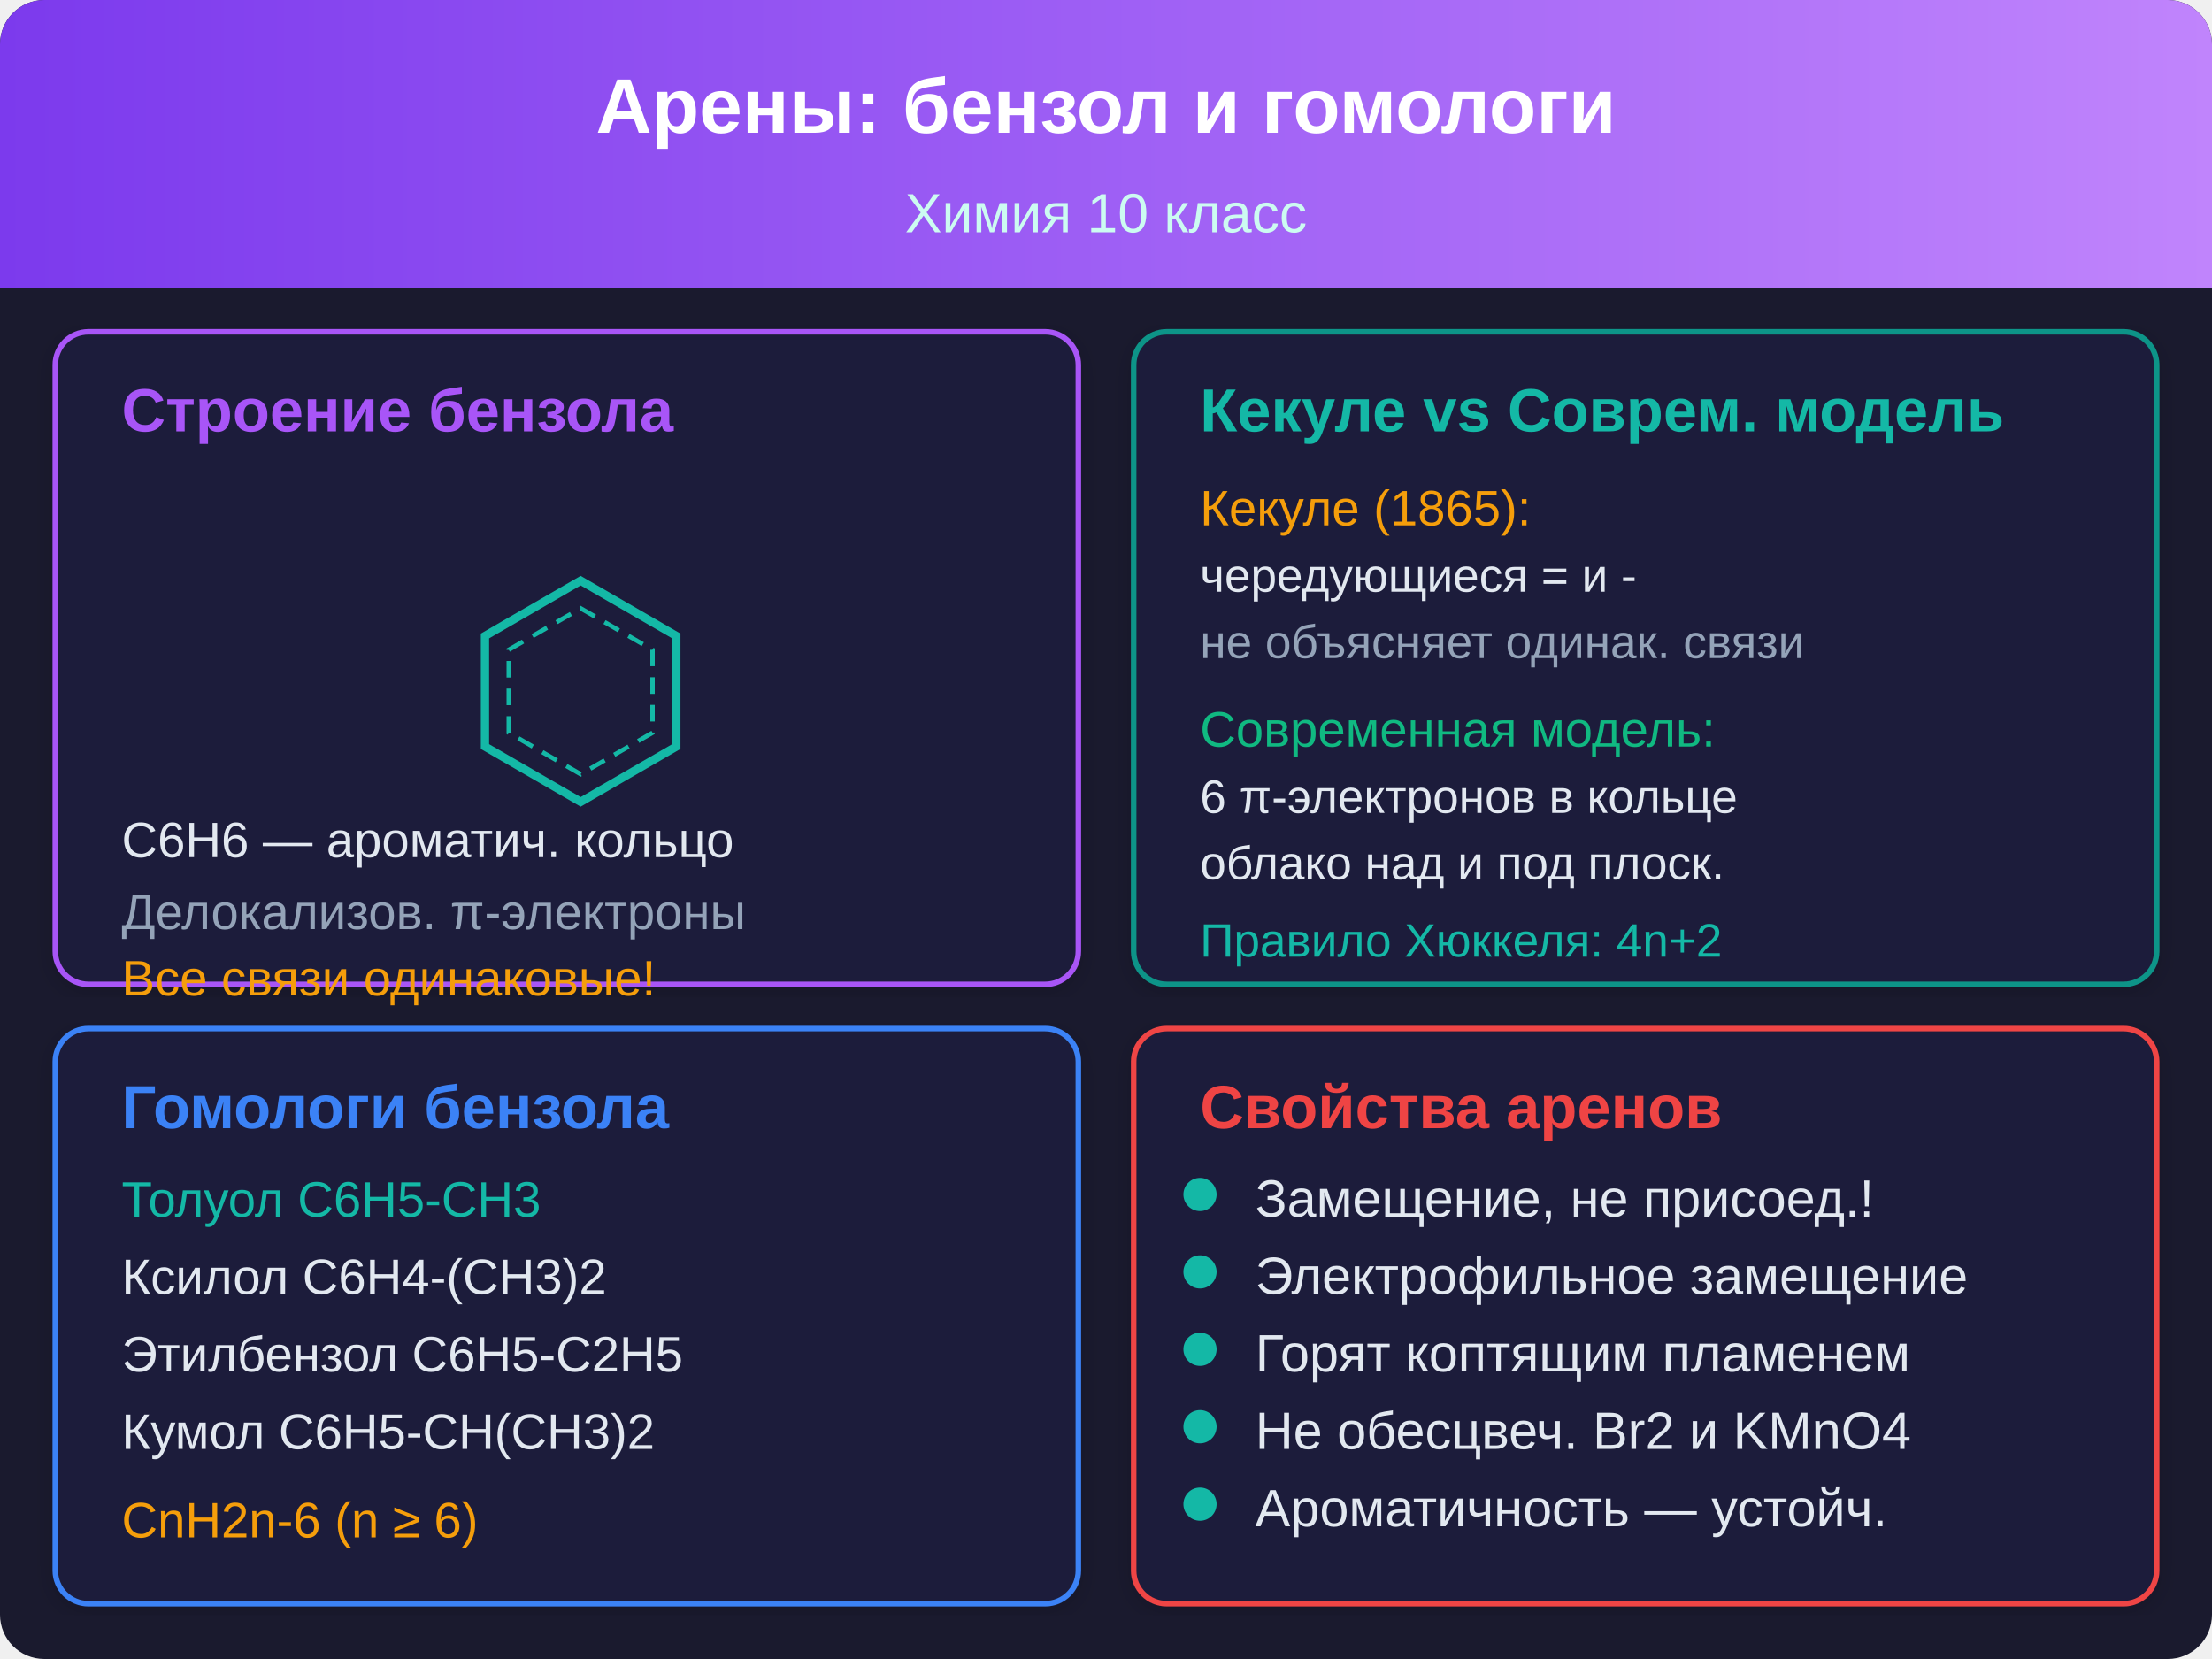
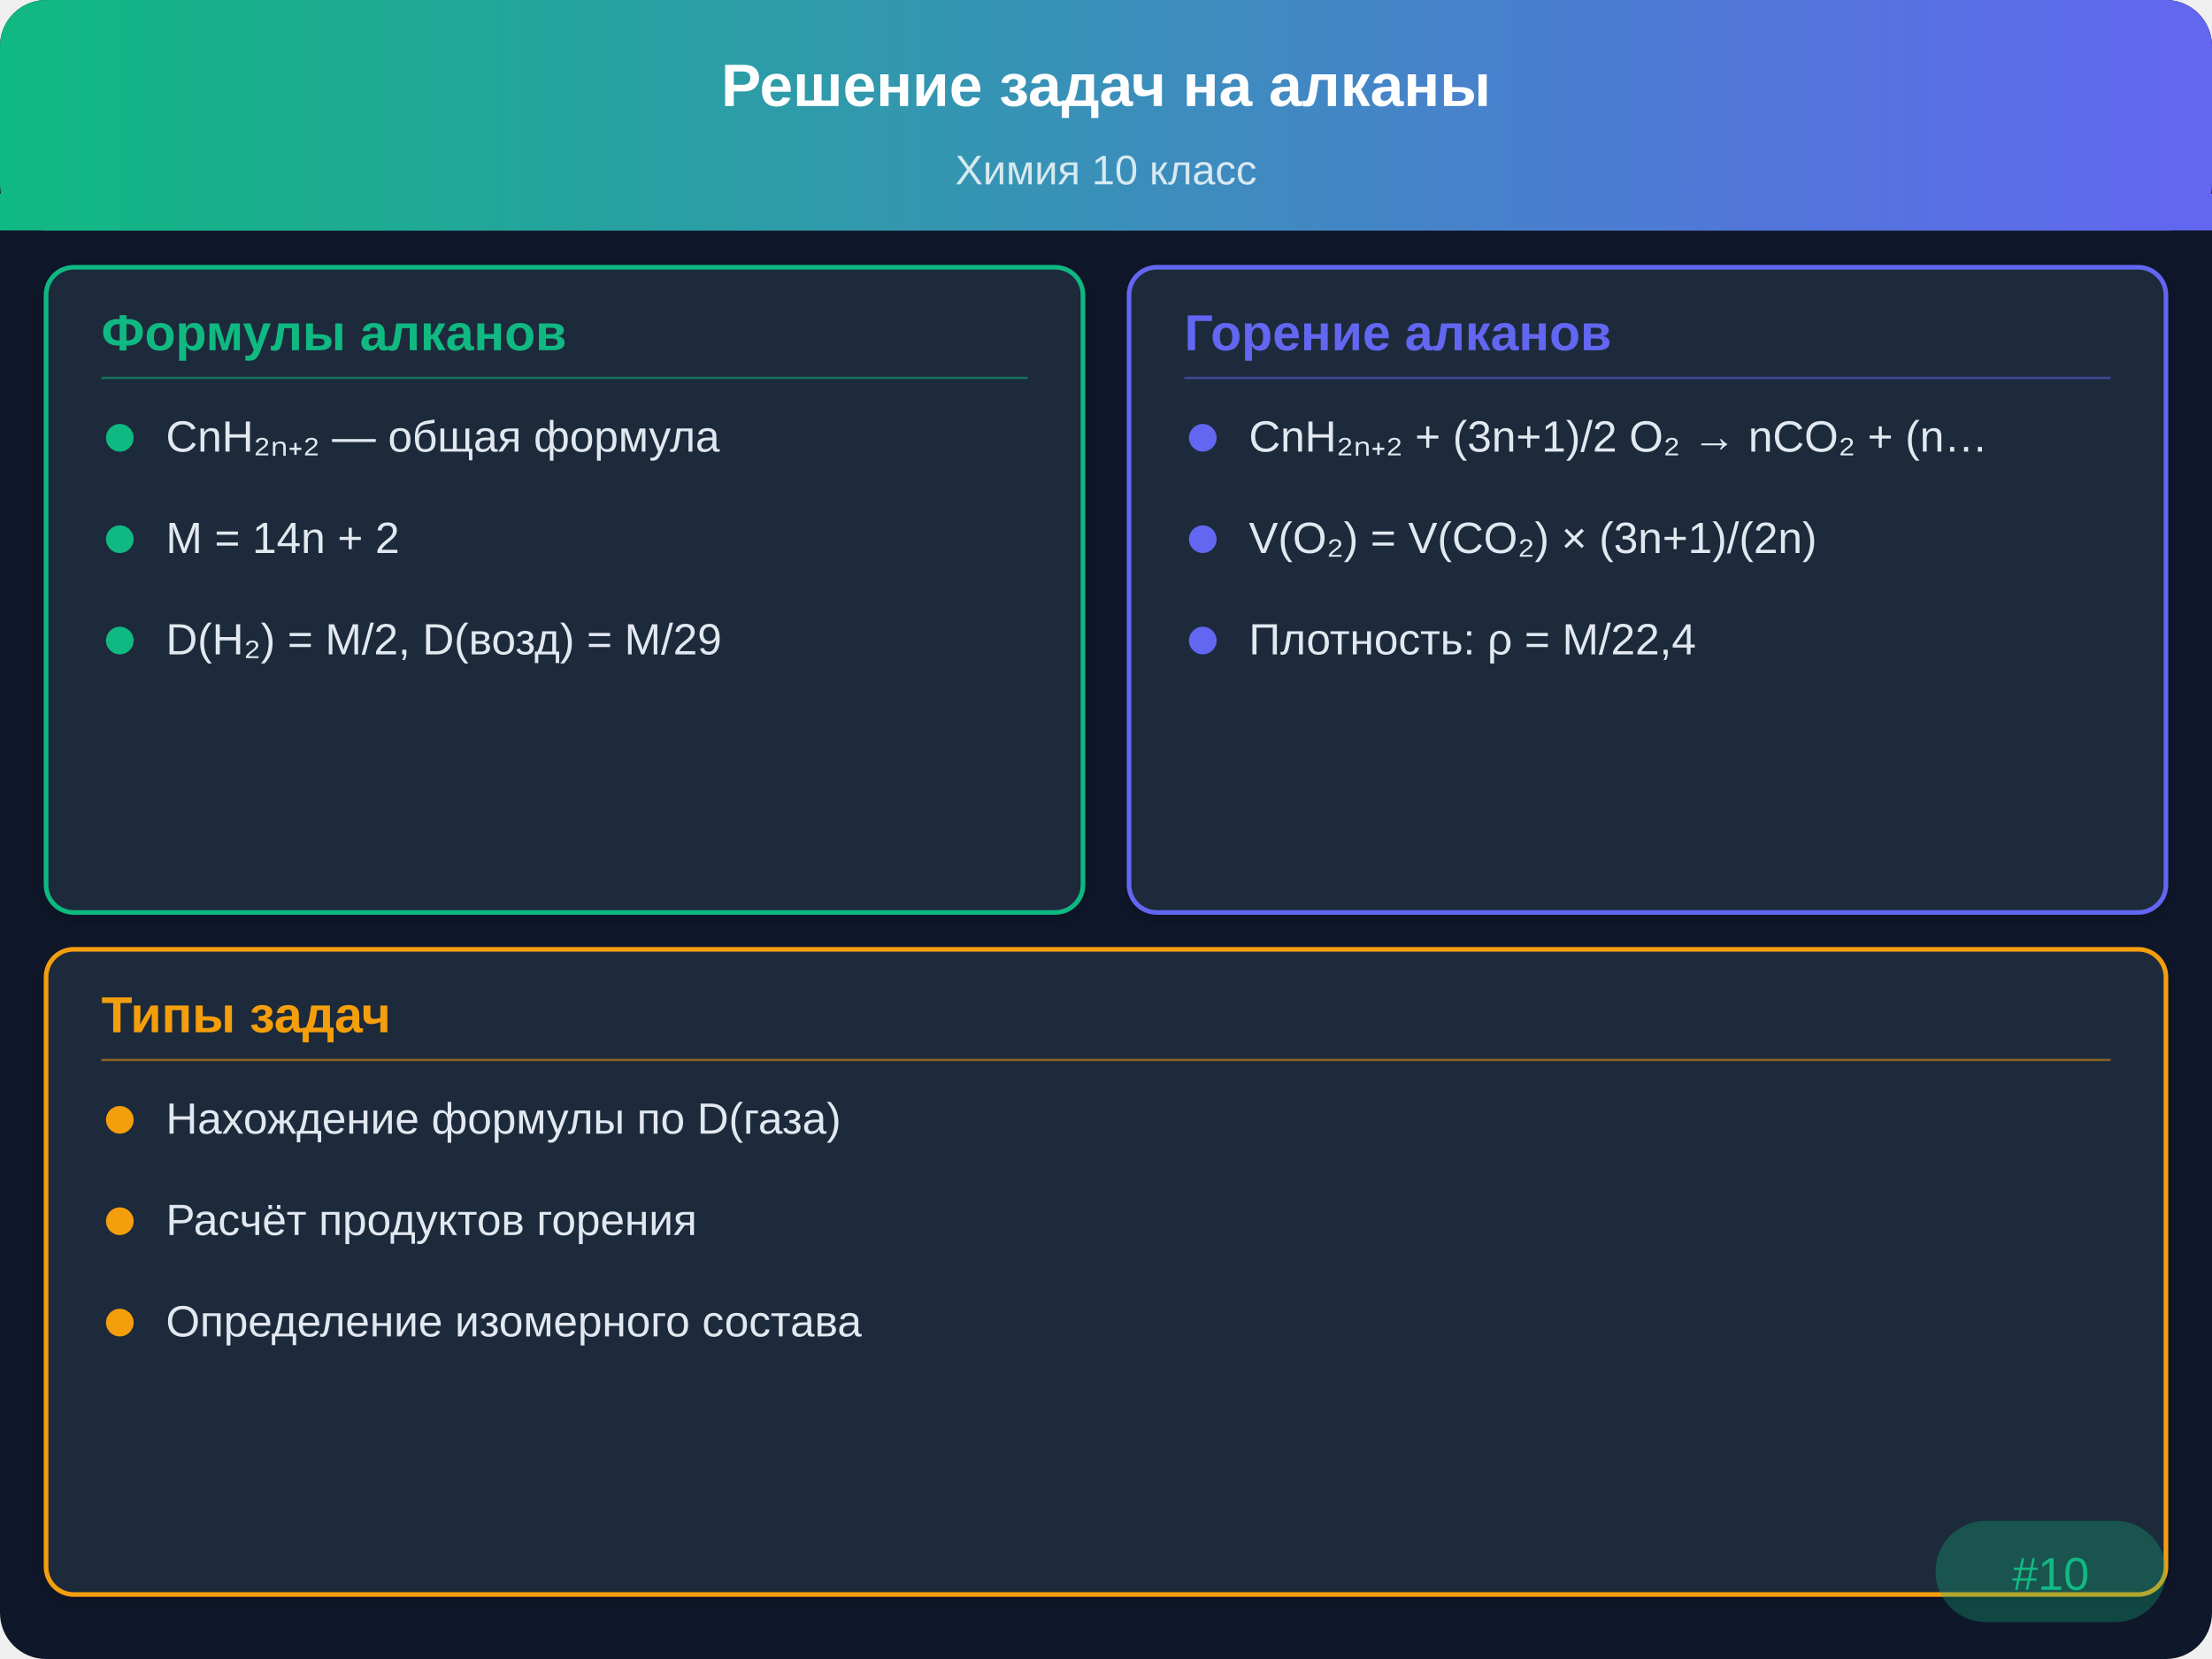
- <svg xmlns="http://www.w3.org/2000/svg" viewBox="0 0 400 300">
+ <svg xmlns="http://www.w3.org/2000/svg" viewBox="0 0 480 360">
  <defs>
-     <linearGradient id="tg10" x1="0" y1="0" x2="400" y2="0" gradientUnits="userSpaceOnUse">
-       <stop offset="0%" stop-color="#7c3aed" />
-       <stop offset="100%" stop-color="#c084fc" />
+     <linearGradient id="hdr" x1="0" y1="0" x2="480" y2="0" gradientUnits="userSpaceOnUse">
+       <stop offset="0%" stop-color="#10b981" />
+       <stop offset="100%" stop-color="#6366f1" />
    </linearGradient>
-     <filter id="sh10" x="-2%" y="-2%" width="104%" height="104%">
-       <feDropShadow dx="0" dy="1" stdDeviation="2" flood-opacity="0.15" />
+     <filter id="sh" x="-2%" y="-2%" width="104%" height="104%">
+       <feDropShadow dx="0" dy="1" stdDeviation="2" flood-opacity="0.2" />
    </filter>
  </defs>
-   <rect width="400" height="300" rx="8" fill="#1a1a2e" />
-   <rect width="400" height="52" rx="8" fill="url(#tg10)" />
-   <rect y="44" width="400" height="8" fill="url(#tg10)" />
-   <text x="200" y="24" text-anchor="middle" fill="#ffffff" font-family="Arial, sans-serif" font-size="14" font-weight="bold">Арены: бензол и гомологи</text>
-   <text x="200" y="42" text-anchor="middle" fill="#ccfbf1" font-family="Arial, sans-serif" font-size="10">Химия 10 класс</text>
-   <rect x="10" y="60" width="185" height="118" rx="6" fill="#1e1e3a" stroke="#a855f7" stroke-width="1" filter="url(#sh10)" />
-   <text x="22" y="78" font-family="Arial, sans-serif" font-size="11" font-weight="bold" fill="#a855f7">Строение бензола</text>
-   <polygon points="122.3,135.0 105.0,145.0 87.7,135.0 87.7,115.0 105.0,105.0 122.3,115.0" fill="none" stroke="#14b8a6" stroke-width="1.5" />
-   <polygon points="118.0,132.5 105.0,140.0 92.0,132.5 92.0,117.5 105.0,110.0 118.0,117.5" fill="none" stroke="#14b8a6" stroke-width="0.8" stroke-dasharray="3,2" />
-   <text x="22" y="155" font-family="Arial, sans-serif" font-size="9" fill="#e2e8f0">C6H6 — ароматич. кольцо</text>
-   <text x="22" y="168" font-family="Arial, sans-serif" font-size="9" fill="#94a3b8">Делокализов. π-электроны</text>
-   <text x="22" y="180" font-family="Arial, sans-serif" font-size="9" fill="#f59e0b">Все связи одинаковые!</text>
-   <text x="22" y="192" font-family="Arial, sans-serif" font-size="8.5" fill="#94a3b8">Нет чередования =</text>
-   <rect x="205" y="60" width="185" height="118" rx="6" fill="#1e1e3a" stroke="#0d9488" stroke-width="1" filter="url(#sh10)" />
-   <text x="217" y="78" font-family="Arial, sans-serif" font-size="11" font-weight="bold" fill="#14b8a6">Кекуле vs Соврем. модель</text>
-   <text x="217" y="95" font-family="Arial, sans-serif" font-size="9" fill="#f59e0b">Кекуле (1865):</text>
-   <text x="217" y="107" font-family="Arial, sans-serif" font-size="8.5" fill="#e2e8f0">чередующиеся = и -</text>
-   <text x="217" y="119" font-family="Arial, sans-serif" font-size="8.5" fill="#94a3b8">не объясняет одинак. связи</text>
-   <text x="217" y="135" font-family="Arial, sans-serif" font-size="9" fill="#10b981">Современная модель:</text>
-   <text x="217" y="147" font-family="Arial, sans-serif" font-size="8.5" fill="#e2e8f0">6 π-электронов в кольце</text>
-   <text x="217" y="159" font-family="Arial, sans-serif" font-size="8.5" fill="#e2e8f0">облако над и под плоск.</text>
-   <text x="217" y="173" font-family="Arial, sans-serif" font-size="8.5" fill="#14b8a6">Правило Хюккеля: 4n+2</text>
-   <rect x="10" y="186" width="185" height="104" rx="6" fill="#1e1e3a" stroke="#3b82f6" stroke-width="1" filter="url(#sh10)" />
-   <text x="22" y="204" font-family="Arial, sans-serif" font-size="11" font-weight="bold" fill="#3b82f6">Гомологи бензола</text>
-   <text x="22" y="220" font-family="Arial, sans-serif" font-size="9" fill="#14b8a6">Толуол C6H5-CH3</text>
-   <text x="22" y="234" font-family="Arial, sans-serif" font-size="9" fill="#e2e8f0">Ксилол C6H4-(CH3)2</text>
-   <text x="22" y="248" font-family="Arial, sans-serif" font-size="9" fill="#e2e8f0">Этилбензол C6H5-C2H5</text>
-   <text x="22" y="262" font-family="Arial, sans-serif" font-size="9" fill="#e2e8f0">Кумол C6H5-CH(CH3)2</text>
-   <text x="22" y="278" font-family="Arial, sans-serif" font-size="9" fill="#f59e0b">CnH2n-6 (n ≥ 6)</text>
-   <rect x="205" y="186" width="185" height="104" rx="6" fill="#1e1e3a" stroke="#ef4444" stroke-width="1" filter="url(#sh10)" />
-   <text x="217" y="204" font-family="Arial, sans-serif" font-size="11" font-weight="bold" fill="#ef4444">Свойства аренов</text>
-   <circle cx="217" cy="216" r="3" fill="#14b8a6" />
-   <text x="227" y="220" font-family="Arial, sans-serif" font-size="9.5" fill="#e2e8f0">Замещение, не присоед.!</text>
-   <circle cx="217" cy="230" r="3" fill="#14b8a6" />
-   <text x="227" y="234" font-family="Arial, sans-serif" font-size="9.5" fill="#e2e8f0">Электрофильное замещение</text>
-   <circle cx="217" cy="244" r="3" fill="#14b8a6" />
-   <text x="227" y="248" font-family="Arial, sans-serif" font-size="9.5" fill="#e2e8f0">Горят коптящим пламенем</text>
-   <circle cx="217" cy="258" r="3" fill="#14b8a6" />
-   <text x="227" y="262" font-family="Arial, sans-serif" font-size="9.5" fill="#e2e8f0">Не обесцвеч. Br2 и KMnO4</text>
-   <circle cx="217" cy="272" r="3" fill="#14b8a6" />
-   <text x="227" y="276" font-family="Arial, sans-serif" font-size="9.5" fill="#e2e8f0">Ароматичность — устойч.</text>
+   <rect width="480" height="360" rx="10" fill="#0f172a" />
+   <rect width="480" height="50" rx="10" fill="url(#hdr)" />
+   <rect y="42" width="480" height="8" fill="url(#hdr)" />
+   <text x="240" y="23" text-anchor="middle" fill="#ffffff" font-family="Arial,sans-serif" font-size="13" font-weight="bold">Решение задач на алканы</text>
+   <text x="240" y="40" text-anchor="middle" fill="#ffffff" font-family="Arial,sans-serif" font-size="9" opacity="0.8">Химия 10 класс</text>
+   <rect x="10" y="58" width="225" height="140" rx="6" fill="#1e293b" stroke="#10b981" stroke-width="1" filter="url(#sh)" />
+   <text x="22" y="76" font-family="Arial,sans-serif" font-size="11" font-weight="bold" fill="#10b981">Формулы алканов</text>
+   <line x1="22" y1="82" x2="223" y2="82" stroke="#10b981" stroke-width="0.5" opacity="0.5" />
+   <circle cx="26" cy="95" r="3" fill="#10b981" />
+   <text x="36" y="98" font-family="Arial,sans-serif" font-size="9.5" fill="#e2e8f0">CnH₂ₙ₊₂ — общая формула</text>
+   <circle cx="26" cy="117" r="3" fill="#10b981" />
+   <text x="36" y="120" font-family="Arial,sans-serif" font-size="9.5" fill="#e2e8f0">M = 14n + 2</text>
+   <circle cx="26" cy="139" r="3" fill="#10b981" />
+   <text x="36" y="142" font-family="Arial,sans-serif" font-size="9.5" fill="#e2e8f0">D(H₂) = M/2, D(возд) = M/29</text>
+   <rect x="245" y="58" width="225" height="140" rx="6" fill="#1e293b" stroke="#6366f1" stroke-width="1" filter="url(#sh)" />
+   <text x="257" y="76" font-family="Arial,sans-serif" font-size="11" font-weight="bold" fill="#6366f1">Горение алканов</text>
+   <line x1="257" y1="82" x2="458" y2="82" stroke="#6366f1" stroke-width="0.5" opacity="0.5" />
+   <circle cx="261" cy="95" r="3" fill="#6366f1" />
+   <text x="271" y="98" font-family="Arial,sans-serif" font-size="9.5" fill="#e2e8f0">CnH₂ₙ₊₂ + (3n+1)/2 O₂ → nCO₂ + (n…</text>
+   <circle cx="261" cy="117" r="3" fill="#6366f1" />
+   <text x="271" y="120" font-family="Arial,sans-serif" font-size="9.5" fill="#e2e8f0">V(O₂) = V(CO₂) × (3n+1)/(2n)</text>
+   <circle cx="261" cy="139" r="3" fill="#6366f1" />
+   <text x="271" y="142" font-family="Arial,sans-serif" font-size="9.5" fill="#e2e8f0">Плотность: ρ = M/22,4</text>
+   <rect x="10" y="206" width="460" height="140" rx="6" fill="#1e293b" stroke="#f59e0b" stroke-width="1" filter="url(#sh)" />
+   <text x="22" y="224" font-family="Arial,sans-serif" font-size="11" font-weight="bold" fill="#f59e0b">Типы задач</text>
+   <line x1="22" y1="230" x2="458" y2="230" stroke="#f59e0b" stroke-width="0.5" opacity="0.5" />
+   <circle cx="26" cy="243" r="3" fill="#f59e0b" />
+   <text x="36" y="246" font-family="Arial,sans-serif" font-size="9.5" fill="#e2e8f0">Нахождение формулы по D(газа)</text>
+   <circle cx="26" cy="265" r="3" fill="#f59e0b" />
+   <text x="36" y="268" font-family="Arial,sans-serif" font-size="9.5" fill="#e2e8f0">Расчёт продуктов горения</text>
+   <circle cx="26" cy="287" r="3" fill="#f59e0b" />
+   <text x="36" y="290" font-family="Arial,sans-serif" font-size="9.5" fill="#e2e8f0">Определение изомерного состава</text>
+   <rect x="420" y="330" width="50" height="22" rx="11" fill="#10b981" opacity="0.3" />
+   <text x="445" y="345" text-anchor="middle" font-family="Arial,sans-serif" font-size="10" fill="#10b981">#10</text>
</svg>
